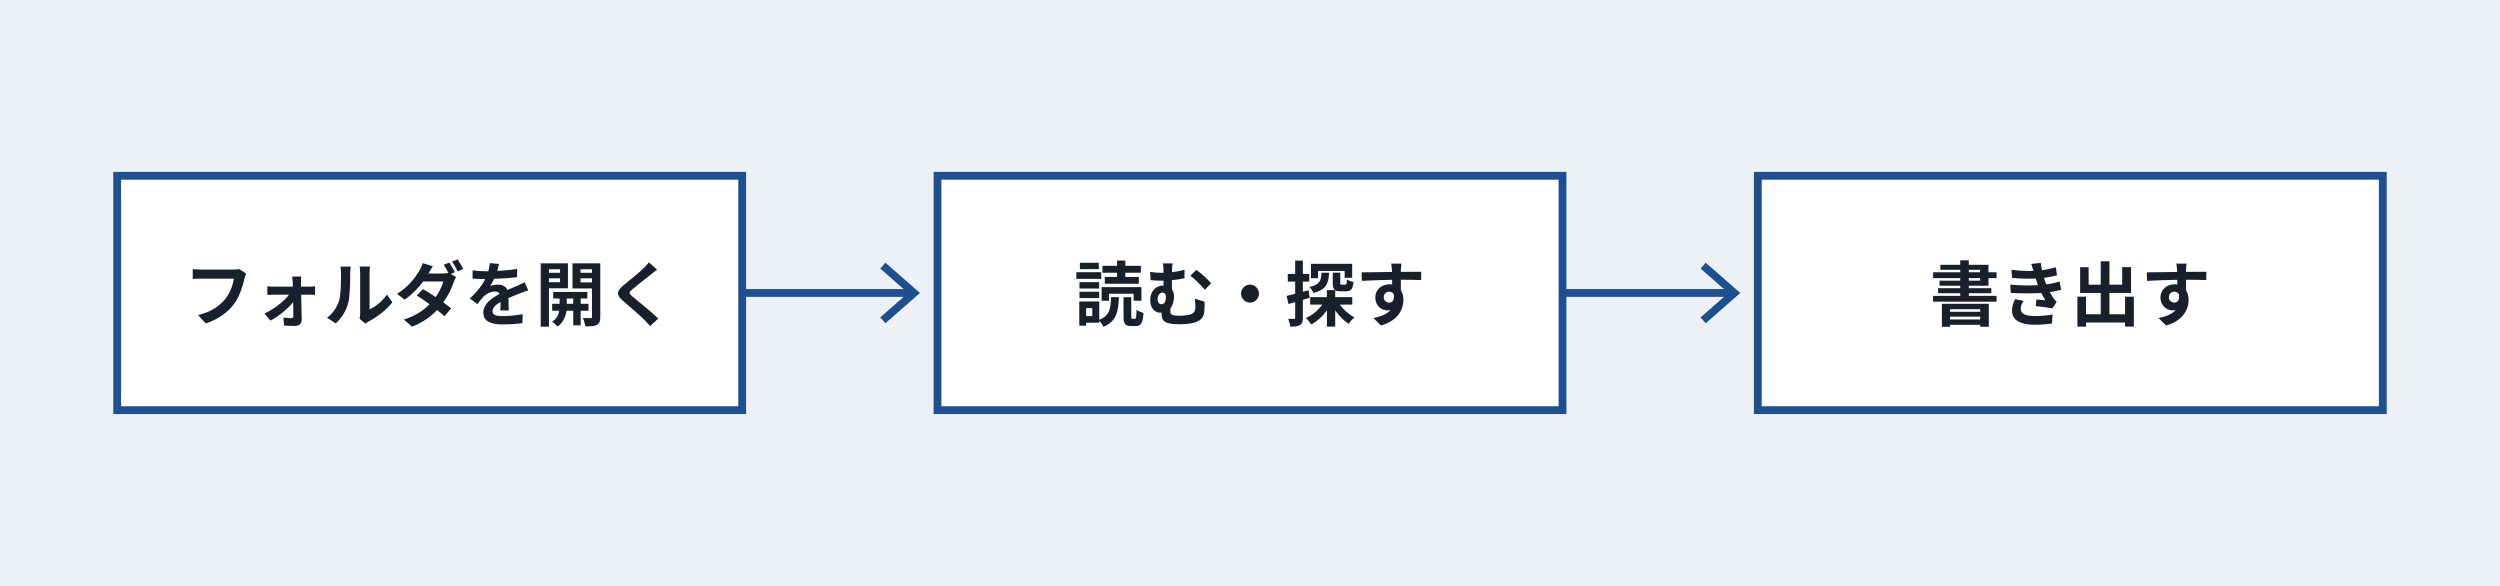
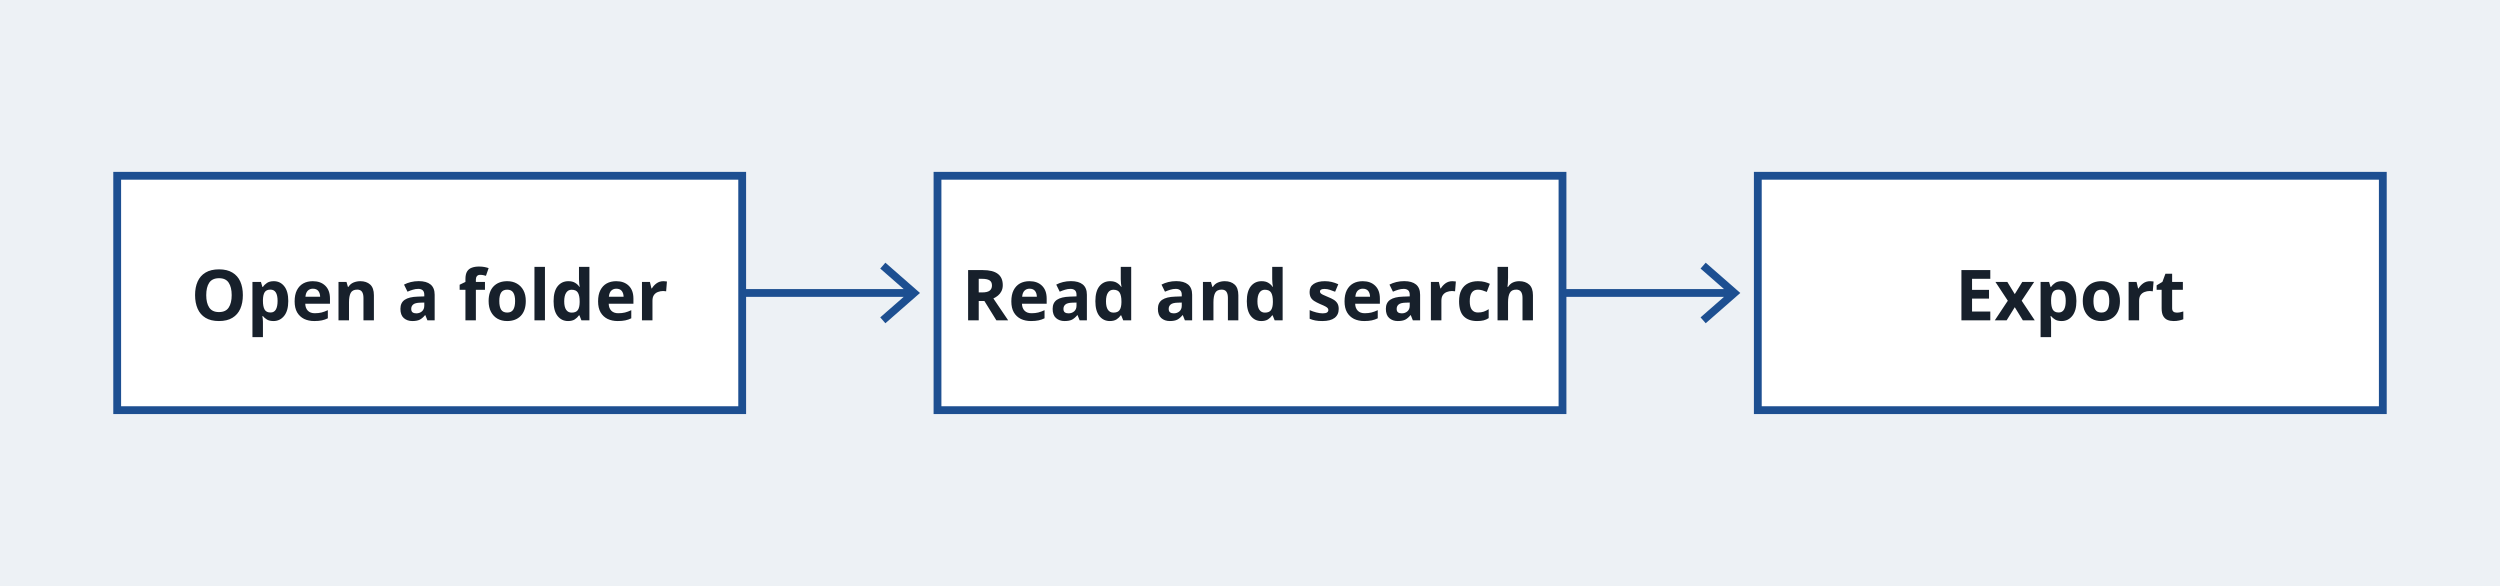
- <svg xmlns="http://www.w3.org/2000/svg" viewBox="0 0 640 150" width="640" height="150" role="img" aria-label="フォルダを開いて、読んで、書き出す">
+ <svg xmlns="http://www.w3.org/2000/svg" viewBox="0 0 640 150" width="640" height="150" role="img" aria-label="Open a folder, read it, and export it">
  <rect width="640" height="150" fill="#EDF1F5" />
  <g font-family="sans-serif" font-size="18" font-weight="700" text-anchor="middle" fill="#17202B">
    <rect x="30" y="45" width="160" height="60" fill="#FFFFFF" stroke="#1D4F91" stroke-width="2" />
-     <text x="110" y="82">フォルダを開く</text>
+     <text x="110" y="82">Open a folder</text>
    <rect x="240" y="45" width="160" height="60" fill="#FFFFFF" stroke="#1D4F91" stroke-width="2" />
-     <text x="320" y="82">読む・探す</text>
+     <text x="320" y="82">Read and search</text>
    <rect x="450" y="45" width="160" height="60" fill="#FFFFFF" stroke="#1D4F91" stroke-width="2" />
-     <text x="530" y="82">書き出す</text>
+     <text x="530" y="82">Export</text>
  </g>
  <g stroke="#1D4F91" stroke-width="2" fill="none">
    <path d="M190 75h44M226 68l8 7-8 7" />
    <path d="M400 75h44M436 68l8 7-8 7" />
  </g>
</svg>
